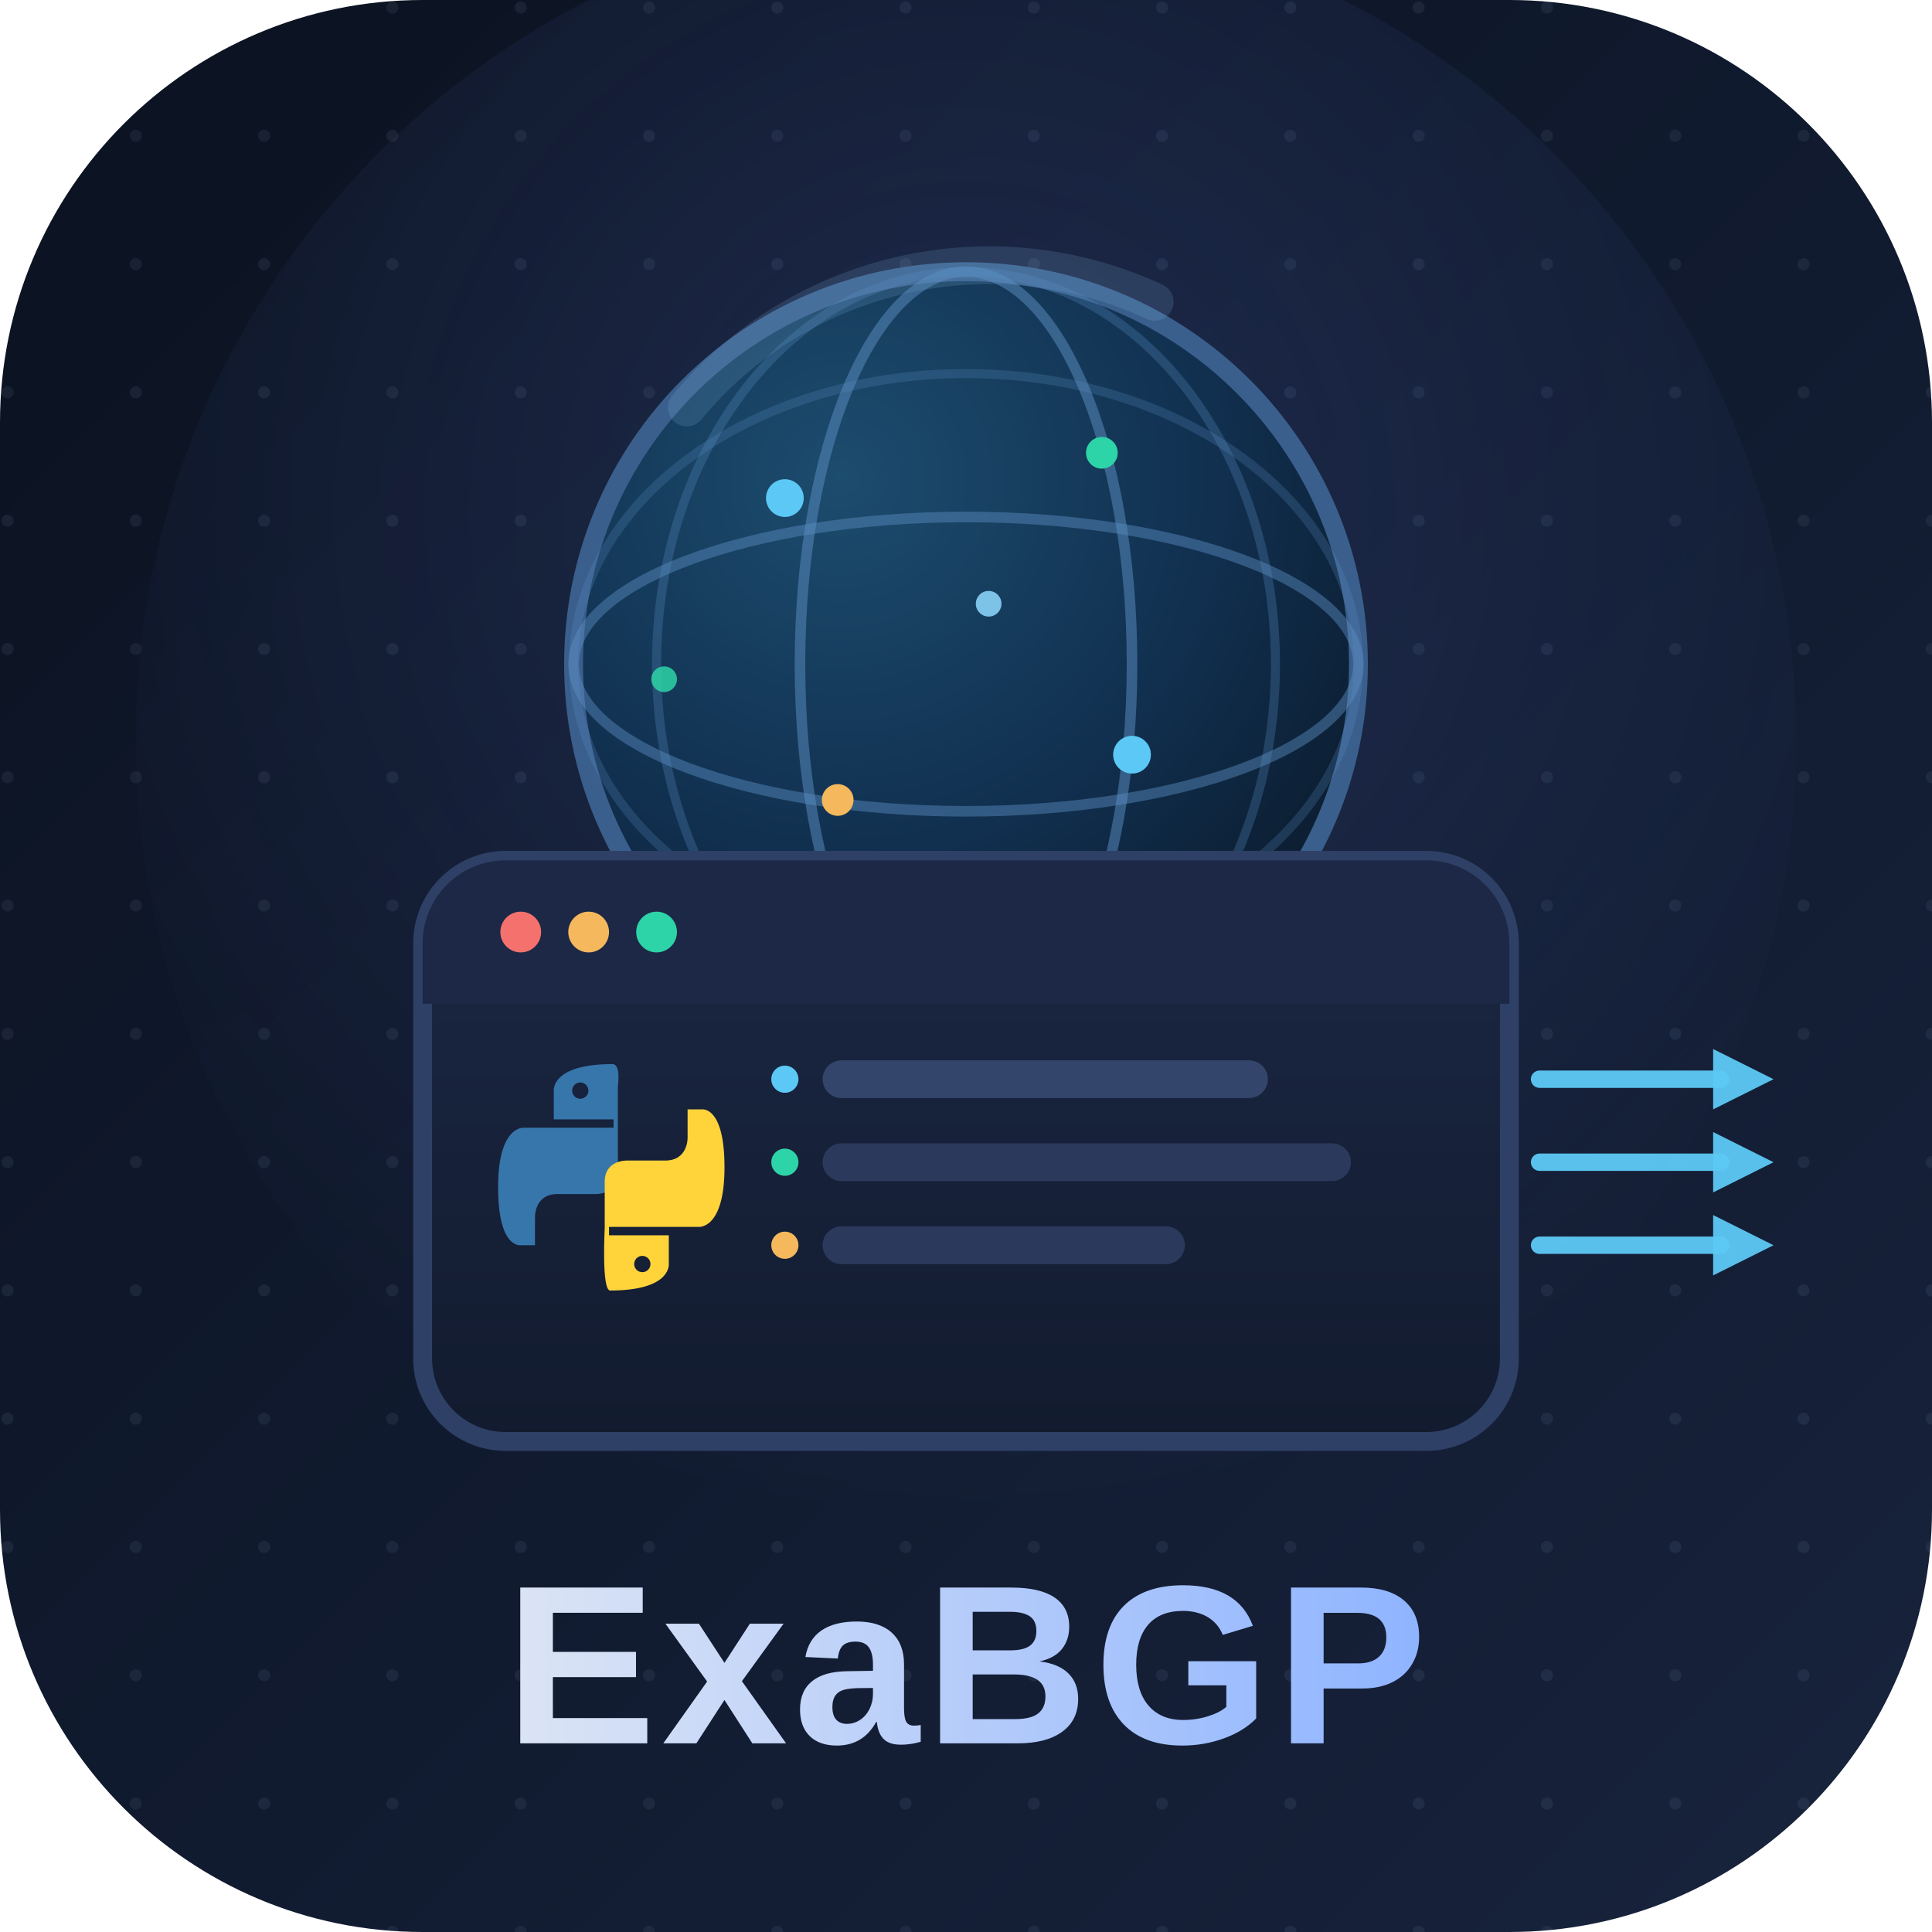
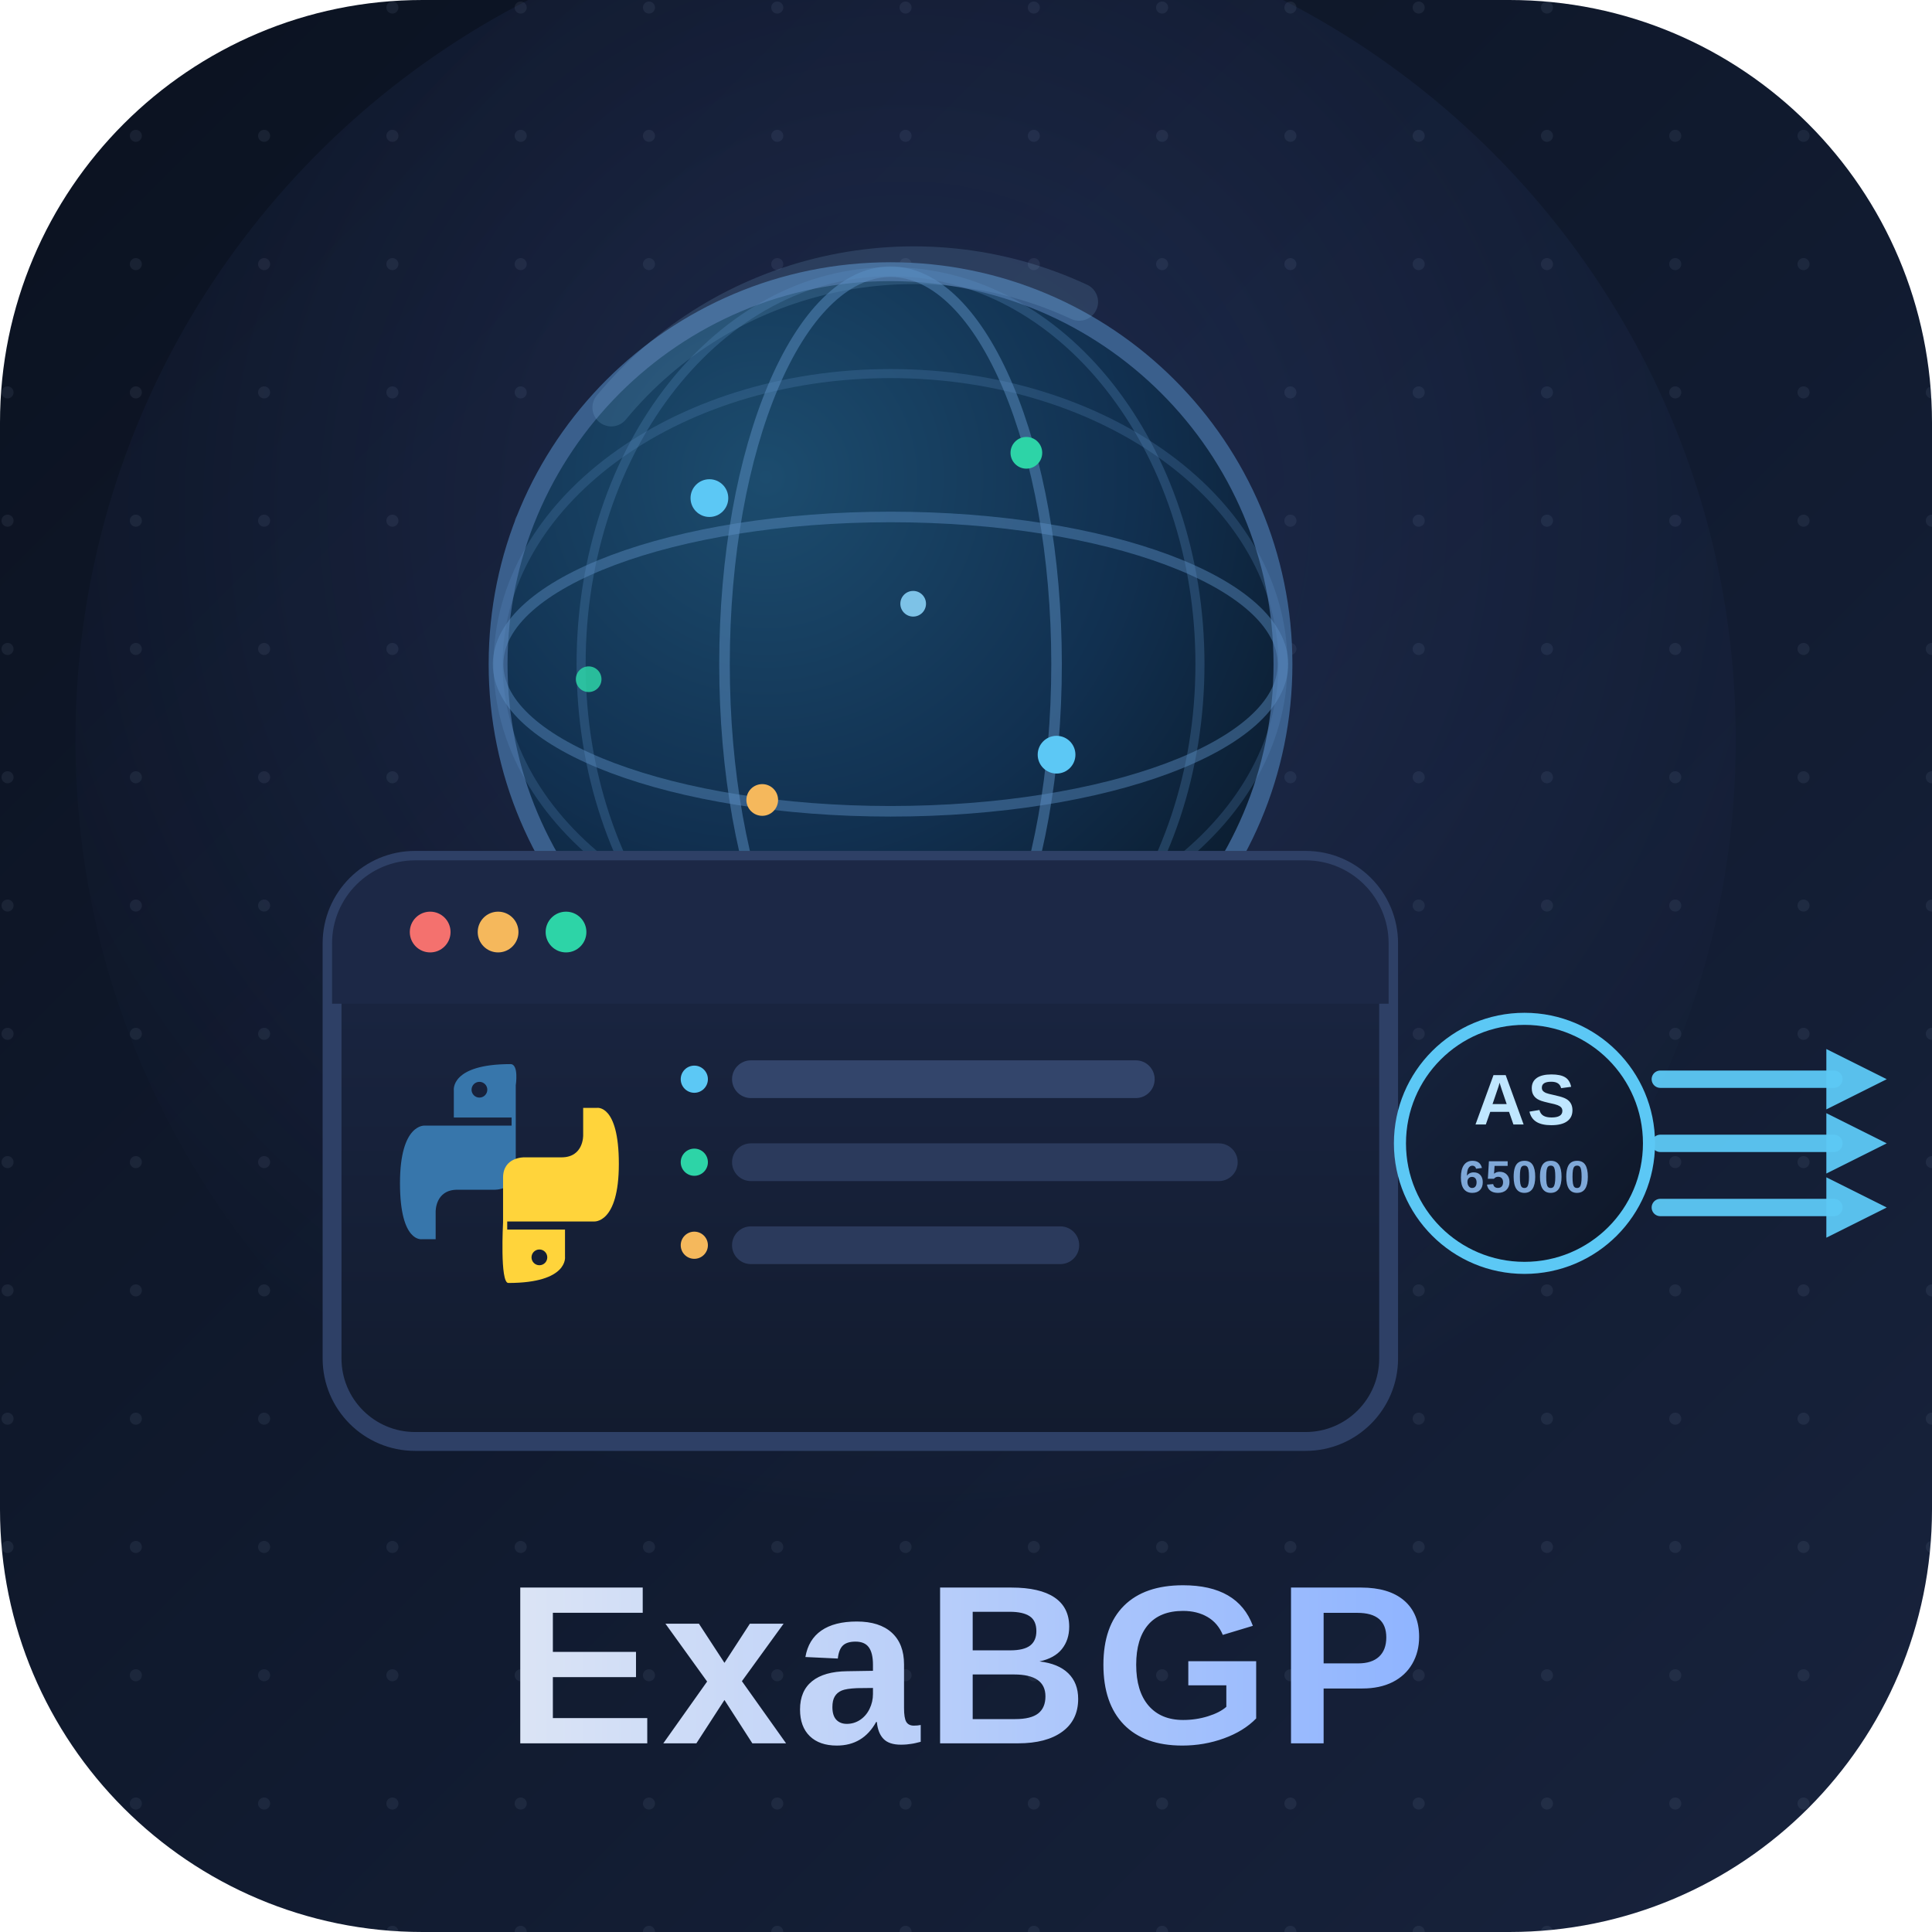
<svg xmlns="http://www.w3.org/2000/svg" viewBox="0 0 512 512" width="512" height="512" role="img" aria-label="ExaBGP">
  <defs>
    <linearGradient id="bg" x1="0" y1="0" x2="1" y2="1">
      <stop offset="0" stop-color="#0b1220" />
      <stop offset="0.55" stop-color="#111b30" />
      <stop offset="1" stop-color="#18233d" />
    </linearGradient>
    <radialGradient id="globe" cx="0.34" cy="0.26" r="0.86">
      <stop offset="0" stop-color="#1c4c6e" />
      <stop offset="0.55" stop-color="#113050" />
      <stop offset="1" stop-color="#0a1828" />
    </radialGradient>
    <radialGradient id="glow" cx="0.5" cy="0.36" r="0.62">
      <stop offset="0" stop-color="#6d8dff" stop-opacity="0.16" />
      <stop offset="1" stop-color="#6d8dff" stop-opacity="0" />
    </radialGradient>
    <linearGradient id="win" x1="0" y1="0" x2="0" y2="1">
      <stop offset="0" stop-color="#1b2745" />
      <stop offset="1" stop-color="#121b2e" />
    </linearGradient>
+     <linearGradient id="asg" x1="0" y1="0" x2="1" y2="1">
+       <stop offset="0" stop-color="#16233d" />
+       <stop offset="1" stop-color="#0e1728" />
+     </linearGradient>
    <linearGradient id="word" x1="0" y1="0" x2="1" y2="0">
      <stop offset="0" stop-color="#dbe4f5" />
      <stop offset="1" stop-color="#8fb4ff" />
    </linearGradient>
    <pattern id="dots" width="34" height="34" patternUnits="userSpaceOnUse">
      <circle cx="2" cy="2" r="1.6" fill="#8ea0c0" opacity="0.10" />
    </pattern>
    <clipPath id="winClip">
-       <rect x="112" y="228" width="288" height="154" rx="22" />
+       <rect x="88" y="228" width="280" height="154" rx="22" />
    </clipPath>
  </defs>
  <rect width="512" height="512" rx="112" fill="url(#bg)" />
  <rect width="512" height="512" rx="112" fill="url(#dots)" />
-   <circle cx="256" cy="196" r="220" fill="url(#glow)" />
+   <circle cx="240" cy="196" r="220" fill="url(#glow)" />
  <g>
-     <circle cx="256" cy="176" r="104" fill="url(#globe)" stroke="#3a5f8c" stroke-width="5" />
-     <path d="M182 108 A104 104 0 0 1 306 80" fill="none" stroke="#8ec6f2" stroke-opacity="0.16" stroke-width="10" stroke-linecap="round" />
+     <circle cx="236" cy="176" r="104" fill="url(#globe)" stroke="#3a5f8c" stroke-width="5" />
+     <path d="M162 108 A104 104 0 0 1 286 80" fill="none" stroke="#8ec6f2" stroke-opacity="0.16" stroke-width="10" stroke-linecap="round" />
    <g fill="none" stroke="#5b8fc4">
-       <ellipse cx="256" cy="176" rx="44" ry="104" stroke-width="2.8" opacity="0.5" />
-       <ellipse cx="256" cy="176" rx="82" ry="104" stroke-width="2.4" opacity="0.28" />
-       <ellipse cx="256" cy="176" rx="104" ry="39" stroke-width="2.8" opacity="0.45" />
-       <ellipse cx="256" cy="176" rx="104" ry="77" stroke-width="2.4" opacity="0.24" />
+       <ellipse cx="236" cy="176" rx="44" ry="104" stroke-width="2.8" opacity="0.5" />
+       <ellipse cx="236" cy="176" rx="82" ry="104" stroke-width="2.4" opacity="0.28" />
+       <ellipse cx="236" cy="176" rx="104" ry="39" stroke-width="2.8" opacity="0.45" />
+       <ellipse cx="236" cy="176" rx="104" ry="77" stroke-width="2.4" opacity="0.24" />
    </g>
    <g>
-       <circle cx="208" cy="132" r="5" fill="#5cc8f5" />
-       <circle cx="292" cy="120" r="4.2" fill="#2dd4a7" />
-       <circle cx="222" cy="212" r="4.2" fill="#f5b85c" />
-       <circle cx="300" cy="200" r="5" fill="#5cc8f5" />
-       <circle cx="262" cy="160" r="3.4" fill="#8fd9ff" opacity="0.85" />
-       <circle cx="176" cy="180" r="3.4" fill="#2dd4a7" opacity="0.85" />
+       <circle cx="188" cy="132" r="5" fill="#5cc8f5" />
+       <circle cx="272" cy="120" r="4.2" fill="#2dd4a7" />
+       <circle cx="202" cy="212" r="4.2" fill="#f5b85c" />
+       <circle cx="280" cy="200" r="5" fill="#5cc8f5" />
+       <circle cx="242" cy="160" r="3.4" fill="#8fd9ff" opacity="0.85" />
+       <circle cx="156" cy="180" r="3.4" fill="#2dd4a7" opacity="0.85" />
    </g>
  </g>
  <g>
-     <rect x="112" y="228" width="288" height="154" rx="22" fill="url(#win)" stroke="#2e4066" stroke-width="5" />
+     <rect x="88" y="228" width="280" height="154" rx="22" fill="url(#win)" stroke="#2e4066" stroke-width="5" />
    <g clip-path="url(#winClip)">
-       <rect x="112" y="228" width="288" height="38" fill="#1c2846" />
-       <circle cx="138" cy="247" r="5.4" fill="#f4716e" />
-       <circle cx="156" cy="247" r="5.4" fill="#f5b85c" />
-       <circle cx="174" cy="247" r="5.4" fill="#2dd4a7" />
-       <g transform="translate(132,282) scale(0.6)">
+       <rect x="88" y="228" width="280" height="38" fill="#1c2846" />
+       <circle cx="114" cy="247" r="5.4" fill="#f4716e" />
+       <circle cx="132" cy="247" r="5.4" fill="#f5b85c" />
+       <circle cx="150" cy="247" r="5.4" fill="#2dd4a7" />
+       <g transform="translate(106,282) scale(0.58)">
        <path fill="#3776AB" d="M50.5 0c-27.6 0-25.9 12-25.9 12v12.4h26.4v3.7H11.4S0 26.9 0 54.4C0 81.9 10.1 80 10.1 80h6.2V67.5s-.3-10.1 9.9-10.1h17.1s9.6.2 9.6-9.3V9.7S54.4 0 50.5 0zM36.3 8.1a3.6 3.6 0 1 1 0 7.2 3.6 3.6 0 0 1 0-7.2z" />
        <path fill="#FFD43B" d="M49.5 100c27.6 0 25.9-12 25.9-12V75.6H49v-3.7h39.6S100 73.1 100 45.6C100 18.1 89.9 20 89.9 20h-6.2v12.5s.3 10.1-9.9 10.1H56.7s-9.6-.2-9.6 9.3v20.4S45.6 100 49.5 100zm14.2-8.1a3.6 3.6 0 1 1 0-7.2 3.6 3.6 0 0 1 0 7.2z" />
      </g>
-       <circle cx="208" cy="286" r="3.6" fill="#5cc8f5" />
-       <rect x="218" y="281" width="118" height="10" rx="5" fill="#33456b" />
-       <circle cx="208" cy="308" r="3.6" fill="#2dd4a7" />
-       <rect x="218" y="303" width="140" height="10" rx="5" fill="#2b3a5c" />
-       <circle cx="208" cy="330" r="3.6" fill="#f5b85c" />
-       <rect x="218" y="325" width="96" height="10" rx="5" fill="#2b3a5c" />
+       <circle cx="184" cy="286" r="3.6" fill="#5cc8f5" />
+       <rect x="194" y="281" width="112" height="10" rx="5" fill="#33456b" />
+       <circle cx="184" cy="308" r="3.6" fill="#2dd4a7" />
+       <rect x="194" y="303" width="134" height="10" rx="5" fill="#2b3a5c" />
+       <circle cx="184" cy="330" r="3.6" fill="#f5b85c" />
+       <rect x="194" y="325" width="92" height="10" rx="5" fill="#2b3a5c" />
    </g>
  </g>
+   <circle cx="404" cy="303" r="33" fill="url(#asg)" stroke="#5cc8f5" stroke-width="3.2" />
+   <text x="404" y="298" text-anchor="middle" font-family="Segoe UI, Arial, sans-serif" font-size="19" font-weight="700" fill="#bfe6ff" letter-spacing="0.5">AS</text>
+   <text x="404" y="316" text-anchor="middle" font-family="Segoe UI, Arial, sans-serif" font-size="12" font-weight="600" fill="#7fa8d8" letter-spacing="0.3">65000</text>
  <g stroke="#5cc8f5" stroke-width="4.6" stroke-linecap="round" opacity="0.95">
-     <path d="M408 286 L456 286" />
-     <path d="M408 308 L456 308" />
-     <path d="M408 330 L456 330" />
+     <path d="M440 286 L486 286" />
+     <path d="M440 303 L486 303" />
+     <path d="M440 320 L486 320" />
  </g>
  <g fill="#5cc8f5" opacity="0.95">
-     <path d="M454 278 L470 286 L454 294 Z" />
-     <path d="M454 300 L470 308 L454 316 Z" />
-     <path d="M454 322 L470 330 L454 338 Z" />
+     <path d="M484 278 L500 286 L484 294 Z" />
+     <path d="M484 295 L500 303 L484 311 Z" />
+     <path d="M484 312 L500 320 L484 328 Z" />
  </g>
  <text x="256" y="462" text-anchor="middle" font-family="Segoe UI, Arial, Helvetica, sans-serif" font-size="60" font-weight="800" letter-spacing="1.5" fill="url(#word)">ExaBGP</text>
</svg>
